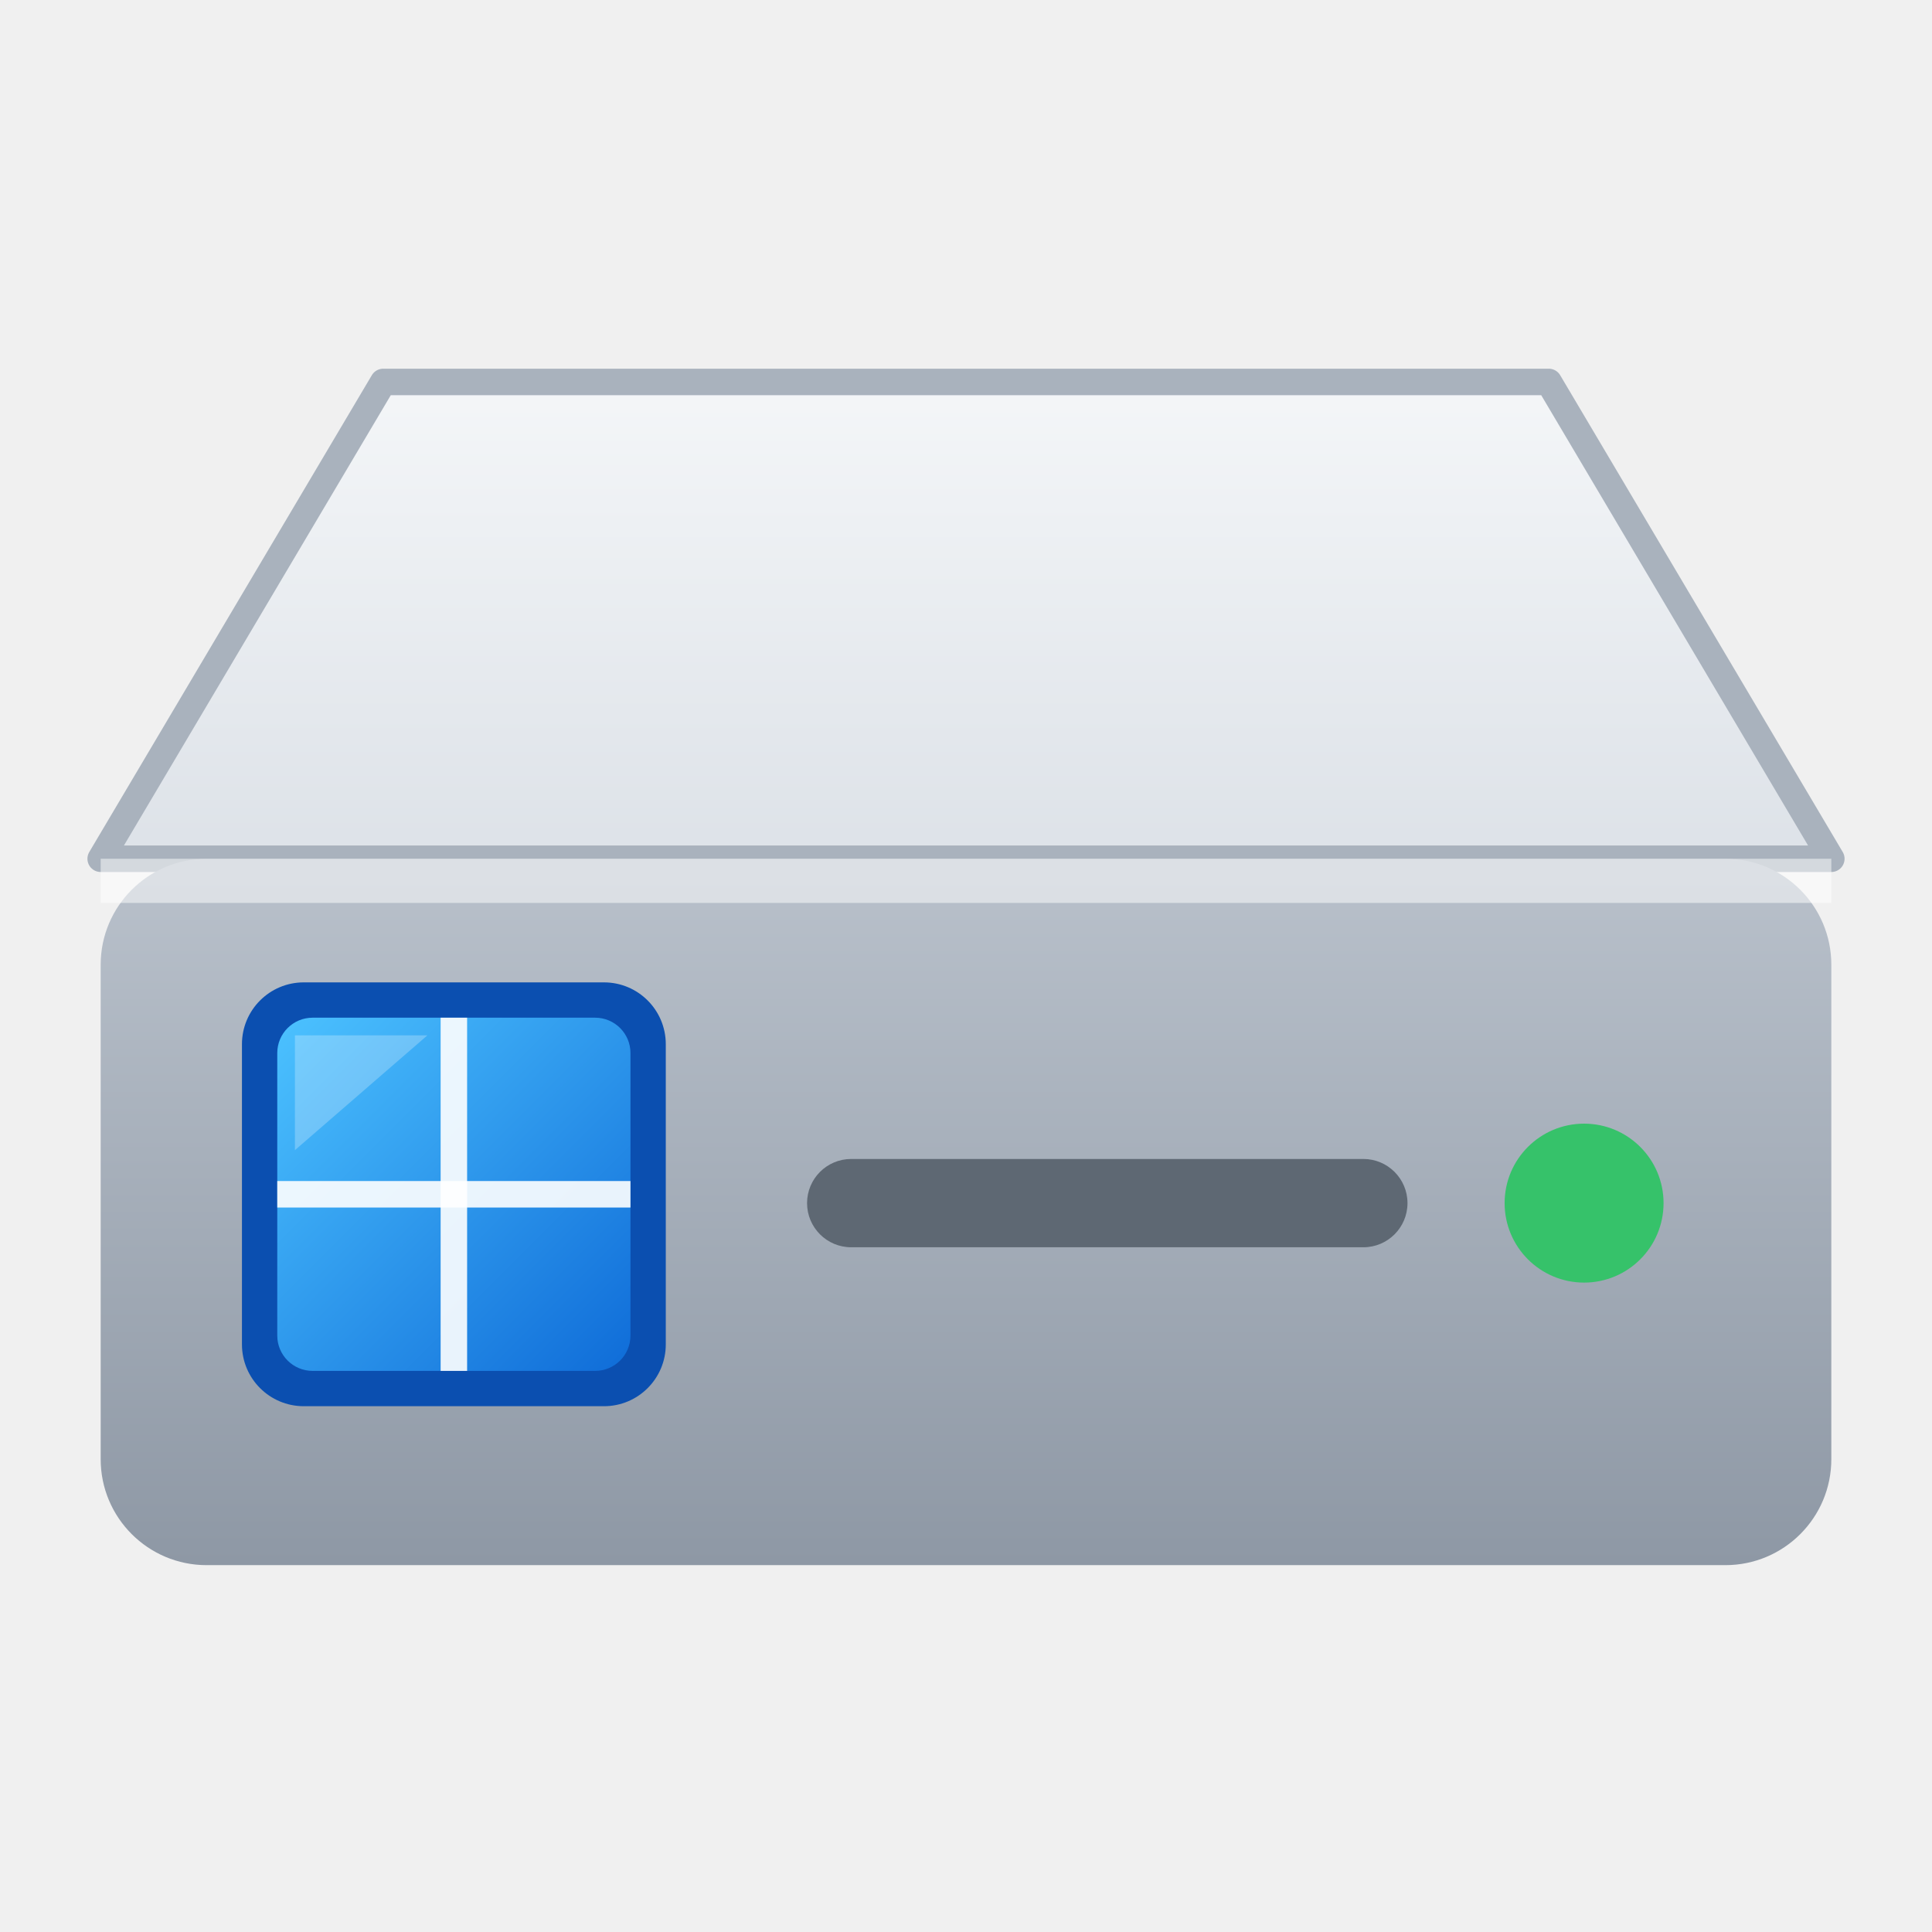
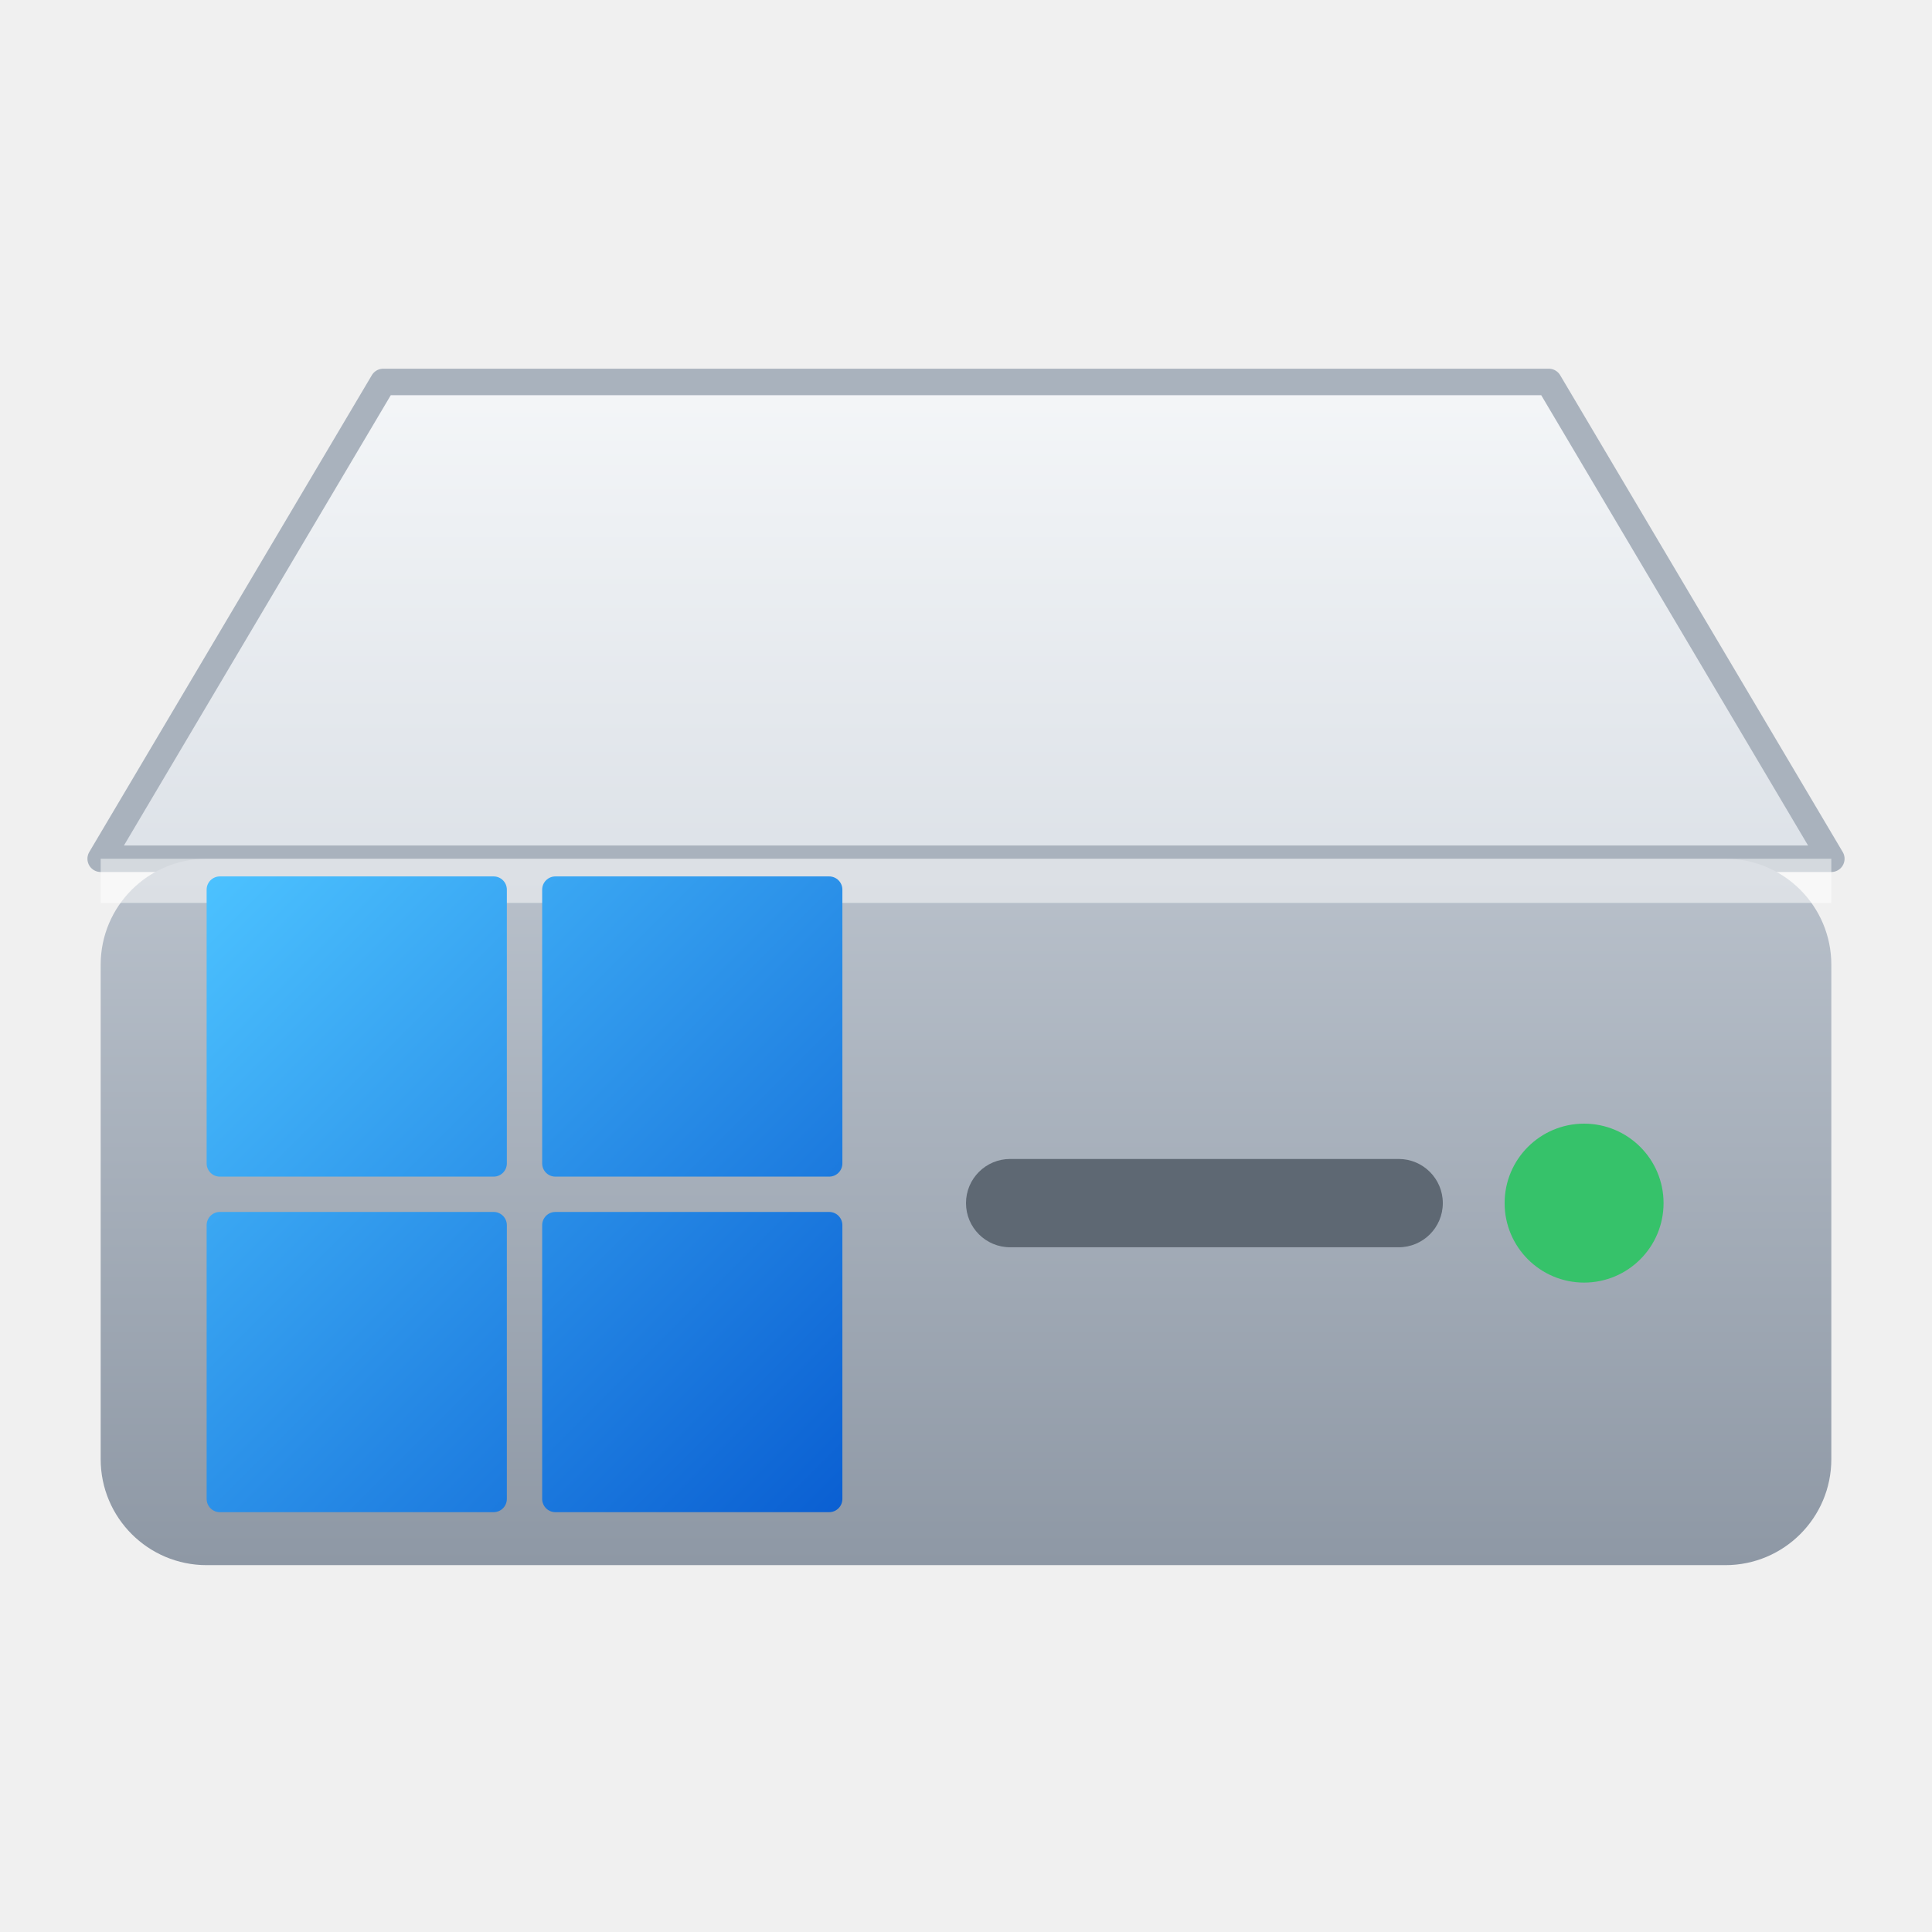
<svg xmlns="http://www.w3.org/2000/svg" width="256" height="256" viewBox="0 0 256 256">
  <defs>
    <linearGradient id="top" x1="0" y1="0" x2="0" y2="1">
      <stop offset="0" stop-color="#F4F6F8" />
      <stop offset="1" stop-color="#DDE2E8" />
    </linearGradient>
    <linearGradient id="side" x1="0" y1="0" x2="0" y2="1">
      <stop offset="0" stop-color="#B9C1CB" />
      <stop offset="1" stop-color="#8E98A5" />
    </linearGradient>
  </defs>
  <g transform="translate(128 129) scale(1.17) translate(-128 -129)">
    <path d="M 30 116 L 62 62 H 194 L 226 116 Z" fill="url(#top)" stroke="#A9B2BD" stroke-width="3" stroke-linejoin="round" />
    <rect x="30" y="116" width="196" height="80" rx="12" fill="url(#side)" />
    <rect x="30" y="116" width="196" height="5" fill="#FFFFFF" opacity="0.5" />
-     <rect x="110" y="150" width="68" height="10" rx="5" fill="#5E6873" />
+     <rect x="128" y="150" width="54" height="10" rx="5" fill="#5E6873" />
    <circle cx="198" cy="155" r="9" fill="#36C26A" />
    <defs>
-       <linearGradient id="pane" x1="0" y1="0" x2="1" y2="1">
+       <linearGradient id="logo" gradientUnits="userSpaceOnUse" x1="42" y1="118" x2="114" y2="190">
        <stop offset="0" stop-color="#4CC2FF" />
-         <stop offset="1" stop-color="#0F6CD8" />
+         <stop offset="1" stop-color="#0A5FD2" />
      </linearGradient>
    </defs>
-     <g transform="translate(46 130)">
-       <rect x="0" y="0" width="48" height="48" rx="7" fill="#0B4FB0" />
-       <rect x="4" y="4" width="40" height="40" rx="4" fill="url(#pane)" />
-       <rect x="22.5" y="4" width="3" height="40" fill="#FFFFFF" opacity="0.9" />
-       <rect x="4" y="22.5" width="40" height="3" fill="#FFFFFF" opacity="0.9" />
-       <path d="M 6 6 H 21 L 6 19 Z" fill="#FFFFFF" opacity="0.25" />
+     <g fill="url(#logo)">
+       <rect x="42" y="118" width="34" height="34" rx="1.5" />
+       <rect x="80" y="118" width="34" height="34" rx="1.5" />
+       <rect x="42" y="156" width="34" height="34" rx="1.5" />
+       <rect x="80" y="156" width="34" height="34" rx="1.5" />
    </g>
  </g>
</svg>
